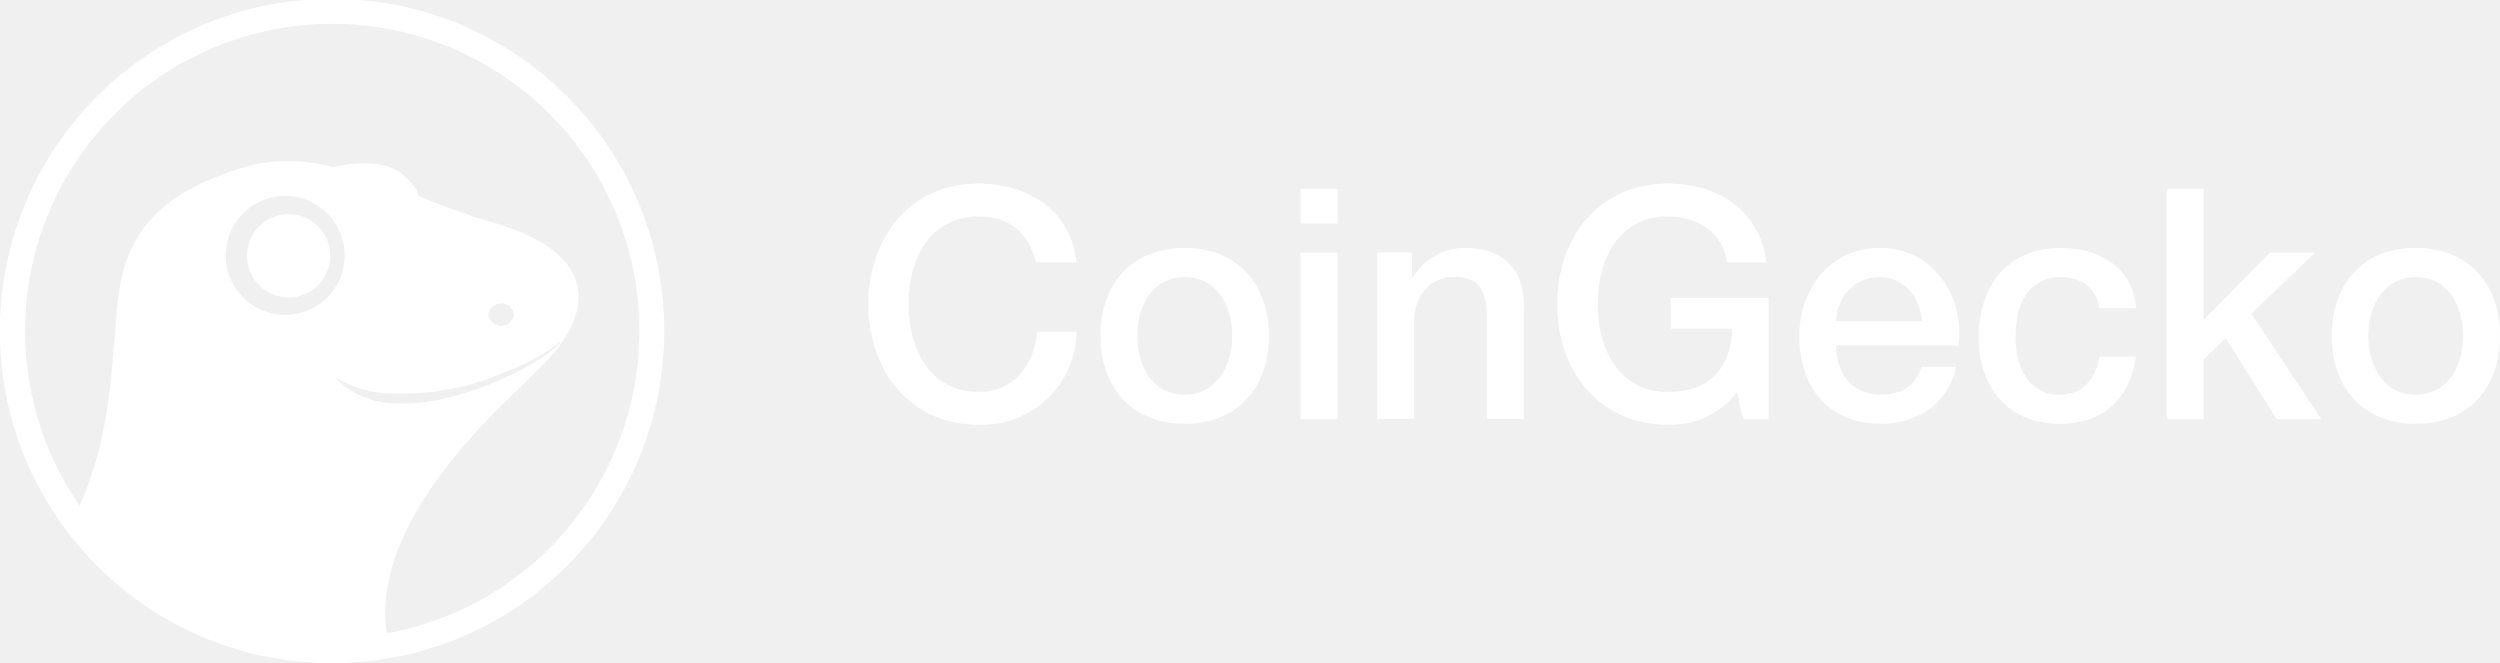
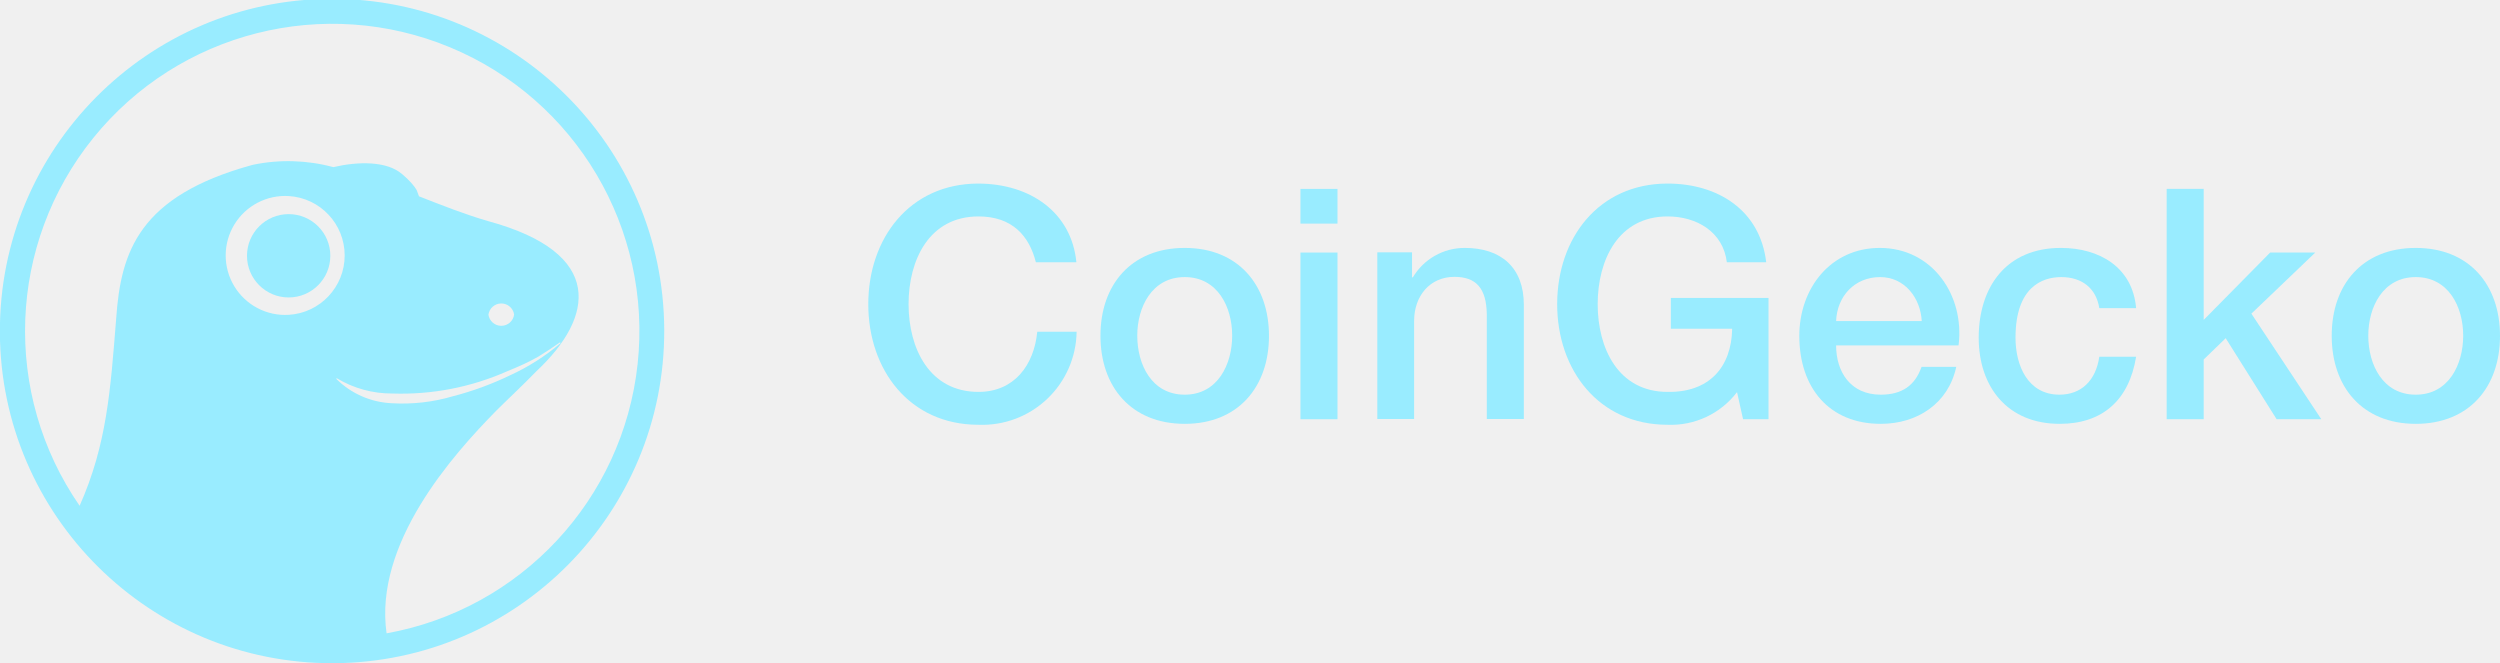
<svg xmlns="http://www.w3.org/2000/svg" xml:space="preserve" viewBox="0 0 1080 286">
-   <style>.st0{fill:#fff}</style>
+   <style>.st0{fill:#99ecff}</style>
  <g id="Coin_Gecko_AI">
    <path id="XMLID_00000109714536317397490150000016779953084460001213_" d="M181 84.8z" class="st0" />
    <g id="XMLID_00000165210431025918170310000009667589234309158057_">
      <path id="XMLID_00000094587396510722221950000010418240064250603163_" d="M447.5 113.3c-2.9-11.5-10.3-19.8-24.8-19.8-21.3 0-30.2 18.8-30.2 37.9s9 37.9 30.2 37.9c15.5 0 24-11.6 25.4-26h17a40.8 40.8 0 0 1-42.4 40.2c-29.8 0-47.6-23.7-47.6-52.1 0-28.4 17.8-52.1 47.6-52.1 22.5.1 40.2 12.5 42.3 34h-17.5z" class="st0" />
      <path id="XMLID_00000163769377714059661400000003120967860727209120_" d="M475.4 145c0-22 13.3-37.9 36.4-37.9 23.1 0 36.4 16 36.4 38s-13.3 38-36.4 38c-23.1 0-36.4-16-36.4-38zm56.9 0c0-12.4-6.3-25.3-20.5-25.3s-20.5 13-20.5 25.3c0 12.6 6.3 25.5 20.5 25.5s20.5-13 20.5-25.5z" class="st0" />
      <path id="XMLID_00000089561488807806794110000008766464684109980846_" d="M561.8 81.6h16v15h-16v-15zm0 27.5h16v72h-16v-72z" class="st0" />
-       <path id="XMLID_00000098222483093608998150000013599916721803706546_" d="M595 109h15v10.7l.3.2c4.8-7.9 13-12.8 22.5-12.8 15.6 0 25.5 8.4 25.5 24.6V181h-16v-45.3c-.2-11.3-4.7-16.1-14-16.1-10.6 0-17.4 8.3-17.4 19V181H595v-72z" class="st0" />
-       <path id="XMLID_00000086655630273909530280000003062558737360820648_" d="M764 181.1H753l-2.6-11.7a35.9 35.9 0 0 1-30 14.1c-29.8 0-47.7-23.7-47.7-52.1 0-28.5 17.9-52.1 47.7-52.1 21.7 0 40 11.5 42.6 34h-17c-1.6-13.1-13-19.8-25.6-19.8-21.3 0-30.2 18.8-30.2 37.9s8.9 37.9 30.2 37.9c17.8.3 27.6-10.5 27.9-27.3h-26.5v-13.3H764v52.4z" class="st0" />
+       <path id="XMLID_00000098222483093608998150000013599916721803706546_" d="M595 109h15v10.7l.3.2a26 26 0 0 1 22.5-12.8c15.6 0 25.5 8.4 25.5 24.6V181h-16v-45.3c-.2-11.3-4.7-16.1-14-16.1-10.6 0-17.4 8.3-17.4 19V181H595v-72z" class="st0" />
+       <path id="XMLID_00000086655630273909530280000003062558737360820648_" d="M764 181.1h-11l-2.6-11.7a35.9 35.9 0 0 1-30 14.1c-29.8 0-47.7-23.7-47.7-52.1 0-28.5 17.9-52.1 47.7-52.1 21.7 0 40 11.5 42.6 34h-17c-1.6-13.1-13-19.8-25.6-19.8-21.3 0-30.2 18.8-30.2 37.9s8.9 37.9 30.2 37.9c17.8.3 27.6-10.5 27.9-27.3h-26.5v-13.3H764v52.4z" class="st0" />
      <path id="XMLID_00000178884536388889934700000006008955773576916655_" d="M793.2 149.2c0 11.3 6.1 21.3 19.3 21.3 9.2 0 14.8-4 17.6-12h15c-3.4 15.8-16.8 24.6-32.6 24.6-22.5 0-35.2-15.8-35.2-38 0-20.4 13.4-38 34.8-38 22.7 0 36.7 20.5 34 42.1h-53zm37-10.4c-.5-10-7.3-19.1-18-19.1-11 0-18.6 8.3-19 19h37z" class="st0" />
      <path id="XMLID_00000165208769281547143380000014724391334763228032_" d="M906.9 133.2c-1.3-8.8-7.7-13.5-16.4-13.5-8.3 0-19.8 4.3-19.8 26.2 0 12 5.3 24.6 19 24.6 9.3 0 15.7-6 17.2-16.4h15.9c-3 18.7-14.5 29-33 29-22.6 0-35-16-35-37.2 0-21.8 11.8-38.8 35.5-38.8 16.7 0 31 8.4 32.5 26h-15.9z" class="st0" />
      <path id="XMLID_00000040532779282668257870000007019063433760943769_" d="M936.2 81.6H952v56.6l28.7-29.1h19.5l-27.6 26.4 30.2 45.6h-19.3l-22-35-9.5 9.2v25.8h-16V81.6z" class="st0" />
      <path id="XMLID_00000050633439882319899570000003261110152781964443_" d="M1007.3 145c0-22 13.2-37.9 36.3-37.9 23.2 0 36.4 16 36.4 38s-13.2 38-36.4 38c-23.1 0-36.3-16-36.3-38zm56.8 0c0-12.4-6.3-25.3-20.5-25.3s-20.5 13-20.5 25.3c0 12.6 6.3 25.5 20.5 25.5s20.5-13 20.5-25.5z" class="st0" />
    </g>
    <g id="XMLID_00000078027483154438176710000012863250752772532919_">
-       <path id="XMLID_00000155833996814241537590000005311418052219229083_" d="M142.8-.5a143.5 143.5 0 1 0 1.3 287 143.5 143.5 0 0 0-1.3-287zM124.8 136a25.7 25.7 0 1 1 0-51.3 25.7 25.7 0 0 1 0 51.3zm20.4 27.7.2-.2.1-.1a46 46 0 0 0 24 6.6 113 113 0 0 0 49.8-9.7c4.5-1.8 9-3.8 13.2-6.2a163.9 163.9 0 0 0 9.4-6.2l.3.3a93.4 93.4 0 0 1-22 14c-7.9 3.8-16.1 6.8-24.6 9a77.2 77.2 0 0 1-26.3 3 36.3 36.3 0 0 1-24-10.5zM211 136a5.6 5.6 0 0 1 11.1-.1 5.6 5.6 0 0 1-11.1 0zm-44 137.6c-5.5-38.8 28.4-76.9 47.5-96.3 4.4-4.4 11-10.5 17.3-17 24.8-23.2 29.8-51-21-64.8-9.7-2.8-19.6-6.7-29.8-10.7l-1-2.7c-1.2-2-3.2-4.3-6.3-6.9-6.6-5.7-19-5.5-29.7-3a74.8 74.8 0 0 0-34.8-1c-49.1 13.4-57 37.4-59 66.3-2.5 31.2-4 54.4-15.8 81A132.7 132.7 0 1 1 167 273.6z" class="st0" />
+       <path id="XMLID_00000155833996814241537590000005311418052219229083_" d="M142.8-.5a143.5 143.5 0 1 0 1.3 287 143.5 143.5 0 0 0-1.3-287zm-18 136.5a25.7 25.7 0 1 1 0-51.3 25.7 25.7 0 0 1 0 51.3zm20.4 27.7.2-.2.1-.1a46 46 0 0 0 24 6.6 113 113 0 0 0 49.8-9.7c4.5-1.8 9-3.8 13.2-6.2a163.9 163.9 0 0 0 9.4-6.2l.3.3a93.4 93.4 0 0 1-22 14c-7.9 3.8-16.1 6.8-24.6 9a77.2 77.2 0 0 1-26.3 3 36.3 36.3 0 0 1-24-10.5zM211 136a5.6 5.6 0 0 1 11.1-.1 5.6 5.6 0 0 1-11.1 0zm-44 137.6c-5.5-38.8 28.4-76.9 47.5-96.3 4.4-4.4 11-10.5 17.3-17 24.8-23.2 29.8-51-21-64.8-9.7-2.8-19.6-6.7-29.8-10.7l-1-2.7c-1.2-2-3.2-4.3-6.3-6.9-6.6-5.7-19-5.5-29.7-3a74.8 74.8 0 0 0-34.8-1c-49.1 13.4-57 37.4-59 66.3-2.5 31.2-4 54.4-15.8 81A132.7 132.7 0 1 1 167 273.6z" class="st0" />
      <path id="XMLID_00000036209898089073278220000000037352250193229441_" d="M142.7 110.5a18 18 0 1 1-36 0 18 18 0 0 1 36 0z" class="st0" />
    </g>
  </g>
</svg>
